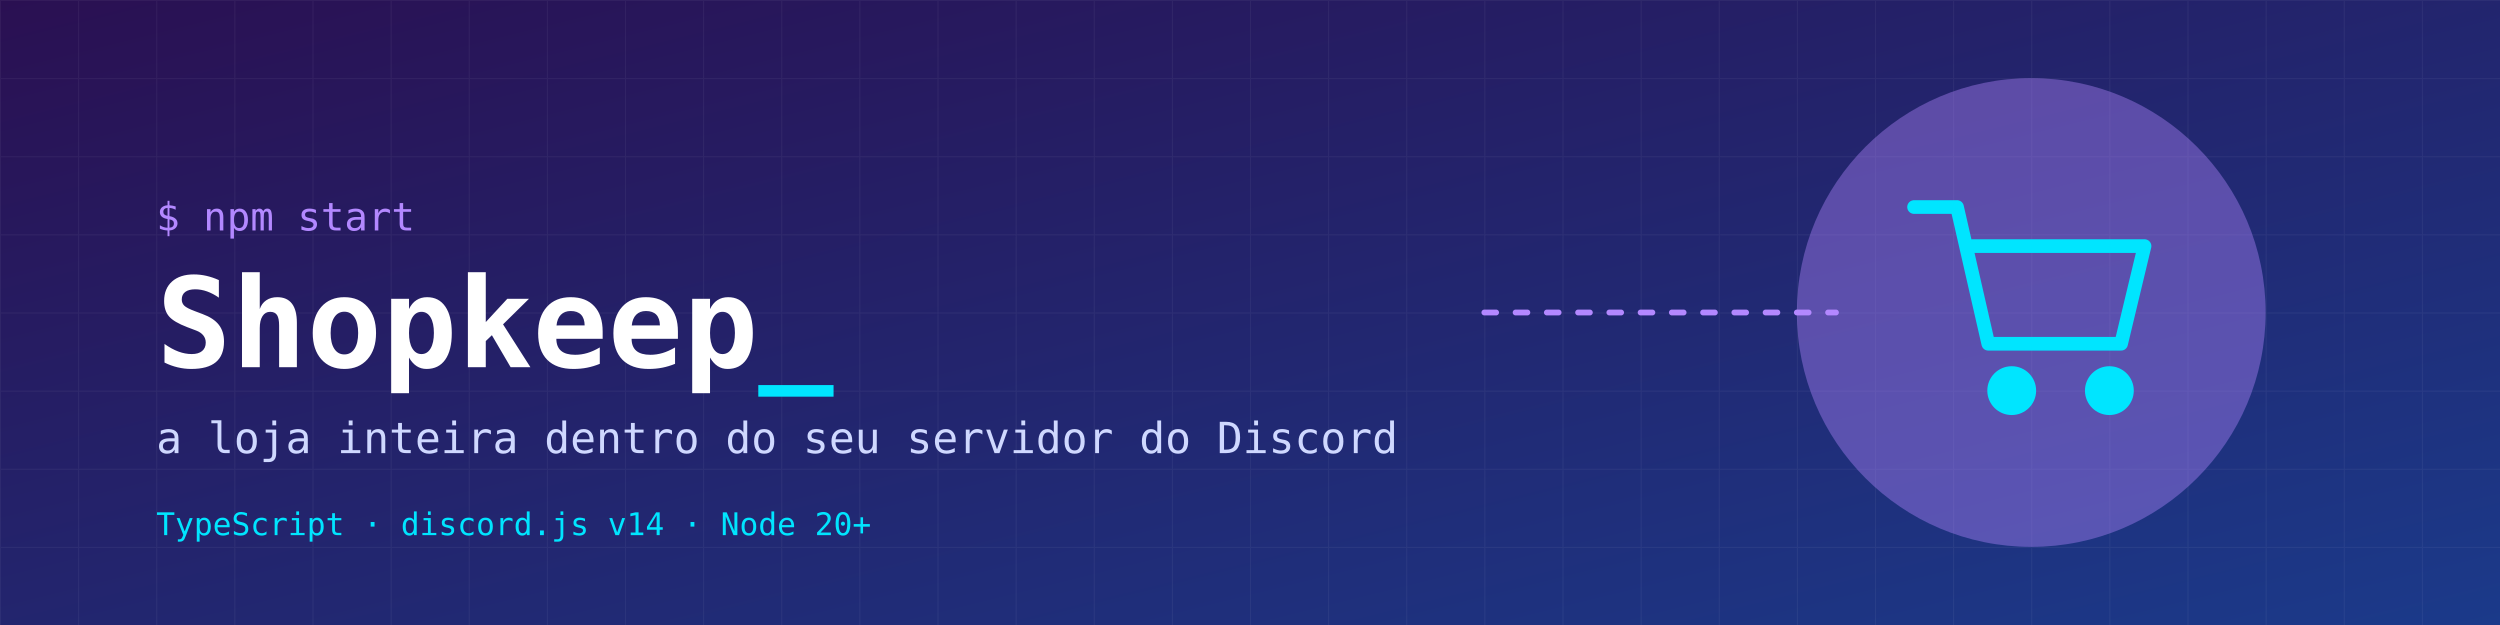
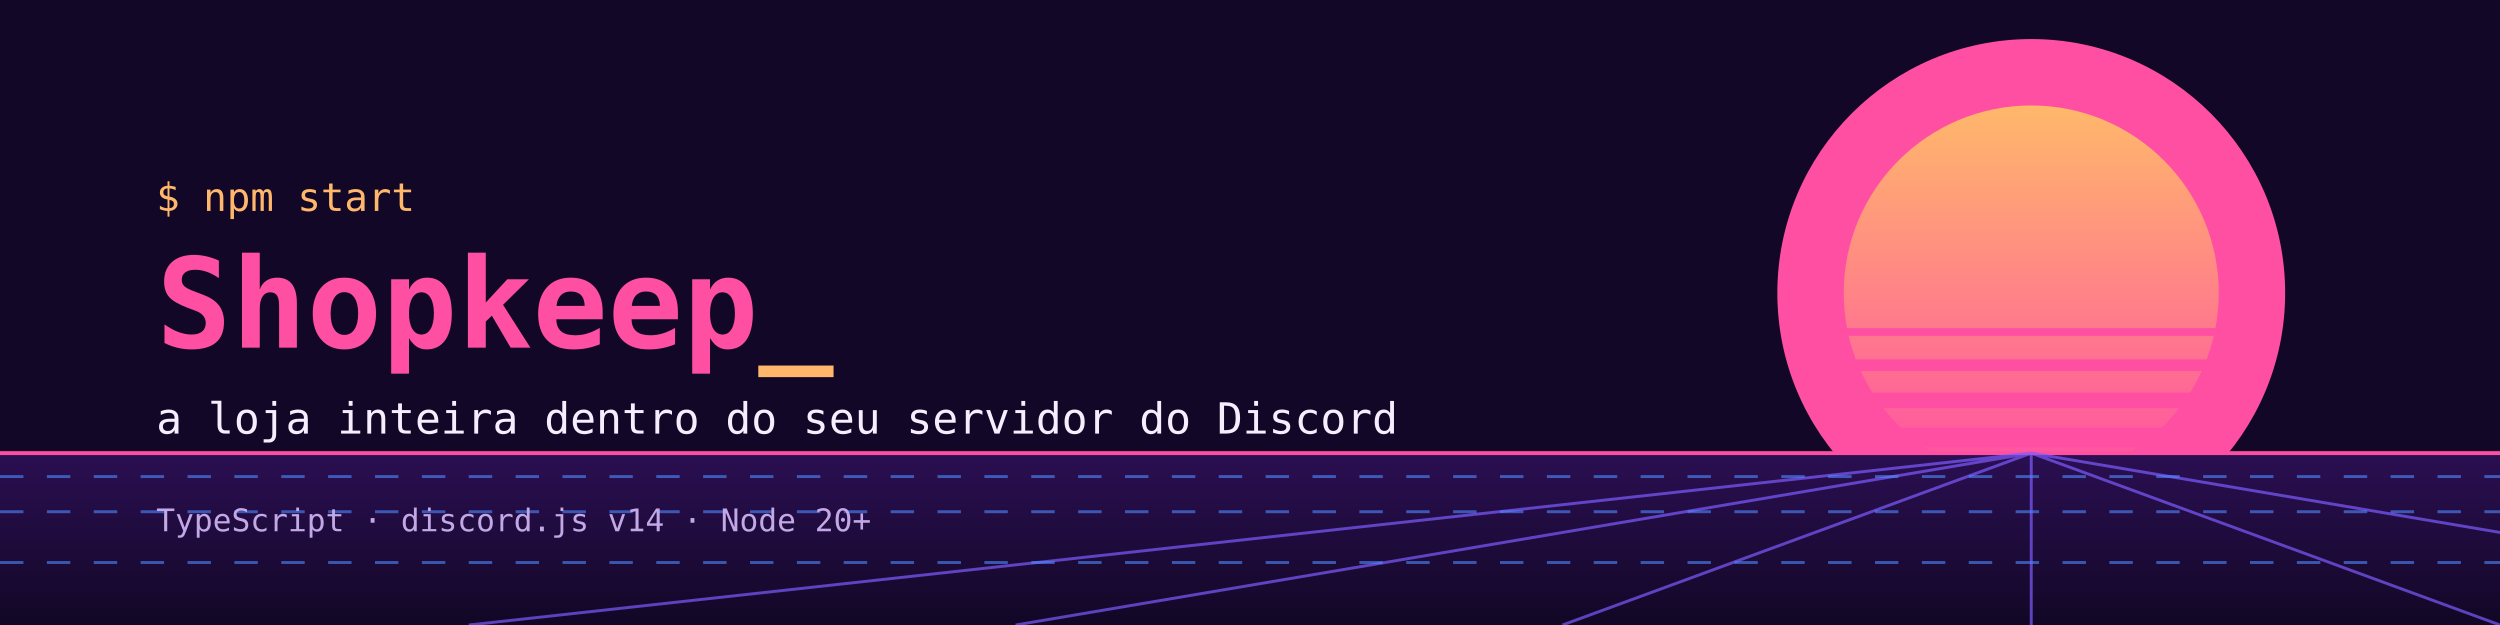
<svg xmlns="http://www.w3.org/2000/svg" width="1280" height="320" viewBox="0 0 1280 320" font-family="ui-monospace,'Cascadia Code','SF Mono',Menlo,Consolas,monospace">
  <defs>
-     <linearGradient id="fundo" x1="0" y1="0" x2="1" y2="1">
-       <stop offset="0" stop-color="#2a1052" />
-       <stop offset="1" stop-color="#1b3a8a" />
+     <linearGradient id="sol" x1="0" y1="0" x2="0" y2="1">
+       <stop offset="0" stop-color="#FFB86B" />
+       <stop offset="1" stop-color="#FF4FA3" />
    </linearGradient>
-     <pattern id="grade" width="40" height="40" patternUnits="userSpaceOnUse">
-       <path d="M40 0H0V40" fill="none" stroke="#ffffff" stroke-opacity="0.05" />
-     </pattern>
+     <linearGradient id="chao" x1="0" y1="0" x2="0" y2="1">
+       <stop offset="0" stop-color="#2b0f52" />
+       <stop offset="1" stop-color="#120726" />
+     </linearGradient>
+     <mask id="listras">
+       <rect width="1280" height="320" fill="#fff" />
+       <rect x="900" y="168" width="280" height="4" fill="#000" />
+       <rect x="900" y="184" width="280" height="6" fill="#000" />
+       <rect x="900" y="201" width="280" height="8" fill="#000" />
+       <rect x="900" y="219" width="280" height="10" fill="#000" />
+     </mask>
    <style>
      .cursor { animation: piscar 1.1s steps(1) infinite; }
-       .halo { animation: respirar 5s ease-in-out infinite; transform-origin: 1040px 160px; }
-       .linha { stroke-dasharray: 6 10; animation: fluir 3s linear infinite; }
+       .brilho { animation: respirar 5s ease-in-out infinite; }
+       .grade { animation: fluir 4s linear infinite; }
      @keyframes piscar { 50% { opacity: 0; } }
-       @keyframes respirar { 0%,100% { opacity: .35; transform: scale(1); } 50% { opacity: .6; transform: scale(1.08); } }
-       @keyframes fluir { to { stroke-dashoffset: -32; } }
-       @media (prefers-reduced-motion: reduce) { .cursor, .halo, .linha { animation: none; } }
+       @keyframes respirar { 0%,100% { opacity: .22; } 50% { opacity: .42; } }
+       @keyframes fluir { to { stroke-dashoffset: -24; } }
+       @media (prefers-reduced-motion: reduce) { .cursor, .brilho, .grade { animation: none; } }
    </style>
  </defs>
-   <rect width="1280" height="320" fill="url(#fundo)" />
-   <rect width="1280" height="320" fill="url(#grade)" />
-   <circle class="halo" cx="1040" cy="160" r="120" fill="#B388FF" opacity="0.4" />
-   <g transform="translate(980 100)" fill="none" stroke="#00E5FF" stroke-width="7" stroke-linecap="round" stroke-linejoin="round">
-     <path d="M0 6h22l16 70h68l12-50H30" />
-     <circle cx="50" cy="100" r="9" fill="#00E5FF" />
-     <circle cx="100" cy="100" r="9" fill="#00E5FF" />
+   <rect width="1280" height="320" fill="#120726" />
+   <circle class="brilho" cx="1040" cy="150" r="130" fill="#FF4FA3" />
+   <circle cx="1040" cy="150" r="96" fill="url(#sol)" mask="url(#listras)" />
+   <rect x="0" y="232" width="1280" height="88" fill="url(#chao)" />
+   <rect x="0" y="231" width="1280" height="2" fill="#FF4FA3" />
+   <g stroke="#7C5CFF" stroke-opacity="0.7" stroke-width="1.5">
+     <path d="M1040 232L240 320M1040 232L520 320M1040 232L800 320M1040 232L1040 320M1040 232L1280 320M1040 232L1560 320" />
  </g>
-   <path class="linha" d="M760 160H940" stroke="#B388FF" stroke-width="3" fill="none" stroke-linecap="round" />
-   <text x="80" y="118" font-size="20" fill="#B388FF">$ npm start</text>
-   <text x="80" y="188" font-size="64" font-weight="700" fill="#ffffff">Shopkeep<tspan class="cursor" fill="#00E5FF">_</tspan>
+   <g class="grade" stroke="#4D8BFF" stroke-opacity="0.6" stroke-width="1.5" stroke-dasharray="12 12" fill="none">
+     <path d="M0 244H1280M0 262H1280M0 288H1280" />
+   </g>
+   <text x="80" y="108" font-size="20" fill="#FFB86B">$ npm start</text>
+   <text x="80" y="178" font-size="64" font-weight="700" fill="#FF4FA3">Shopkeep<tspan class="cursor" fill="#FFB86B">_</tspan>
  </text>
-   <text x="80" y="232" font-size="22" fill="#cfd8ff">a loja inteira dentro do seu servidor do Discord</text>
-   <text x="80" y="274" font-size="16" fill="#00E5FF">TypeScript · discord.js v14 · Node 20+</text>
+   <text x="80" y="222" font-size="22" fill="#F5EEFF">a loja inteira dentro do seu servidor do Discord</text>
+   <text x="80" y="272" font-size="16" fill="#C3A8E6">TypeScript · discord.js v14 · Node 20+</text>
</svg>
